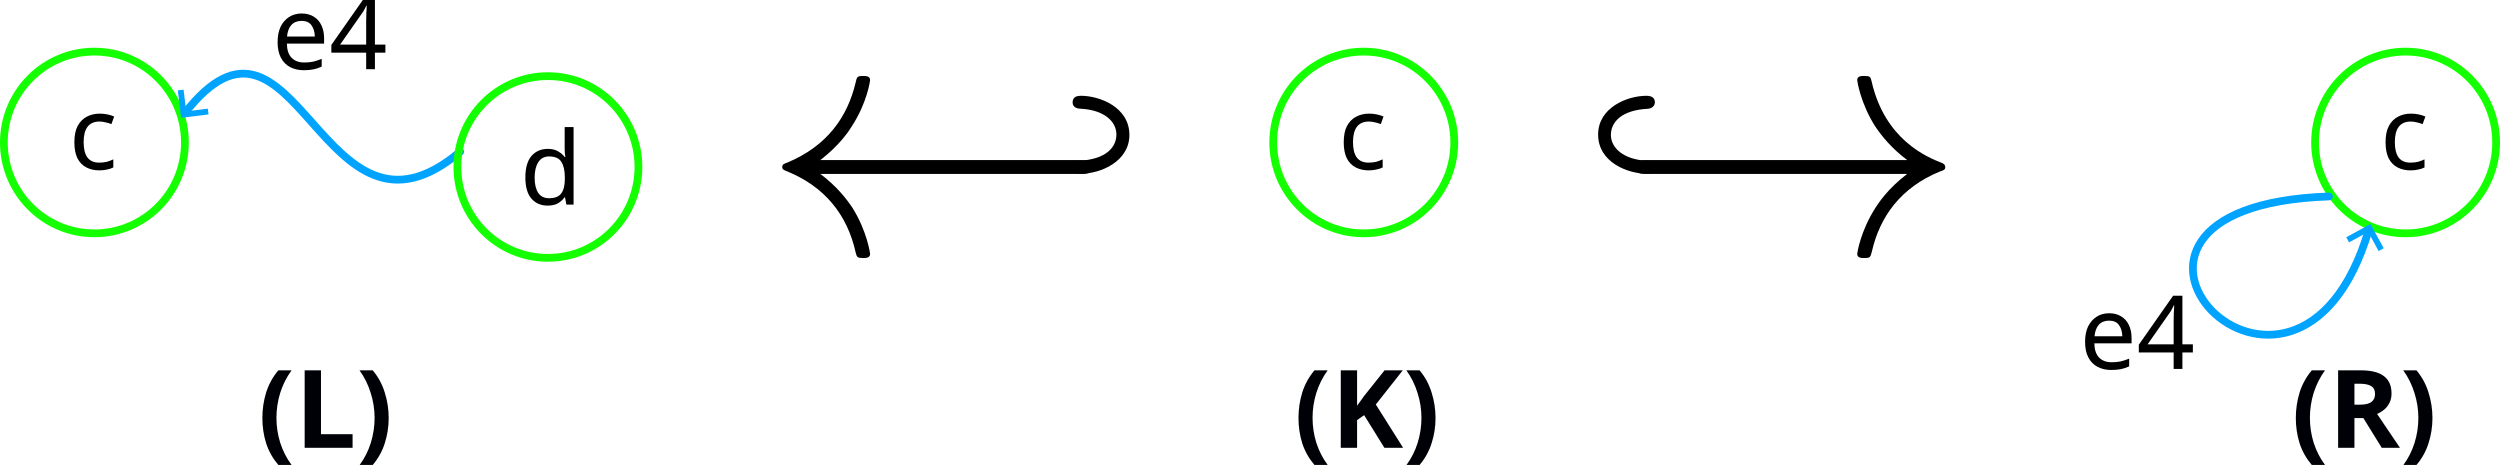
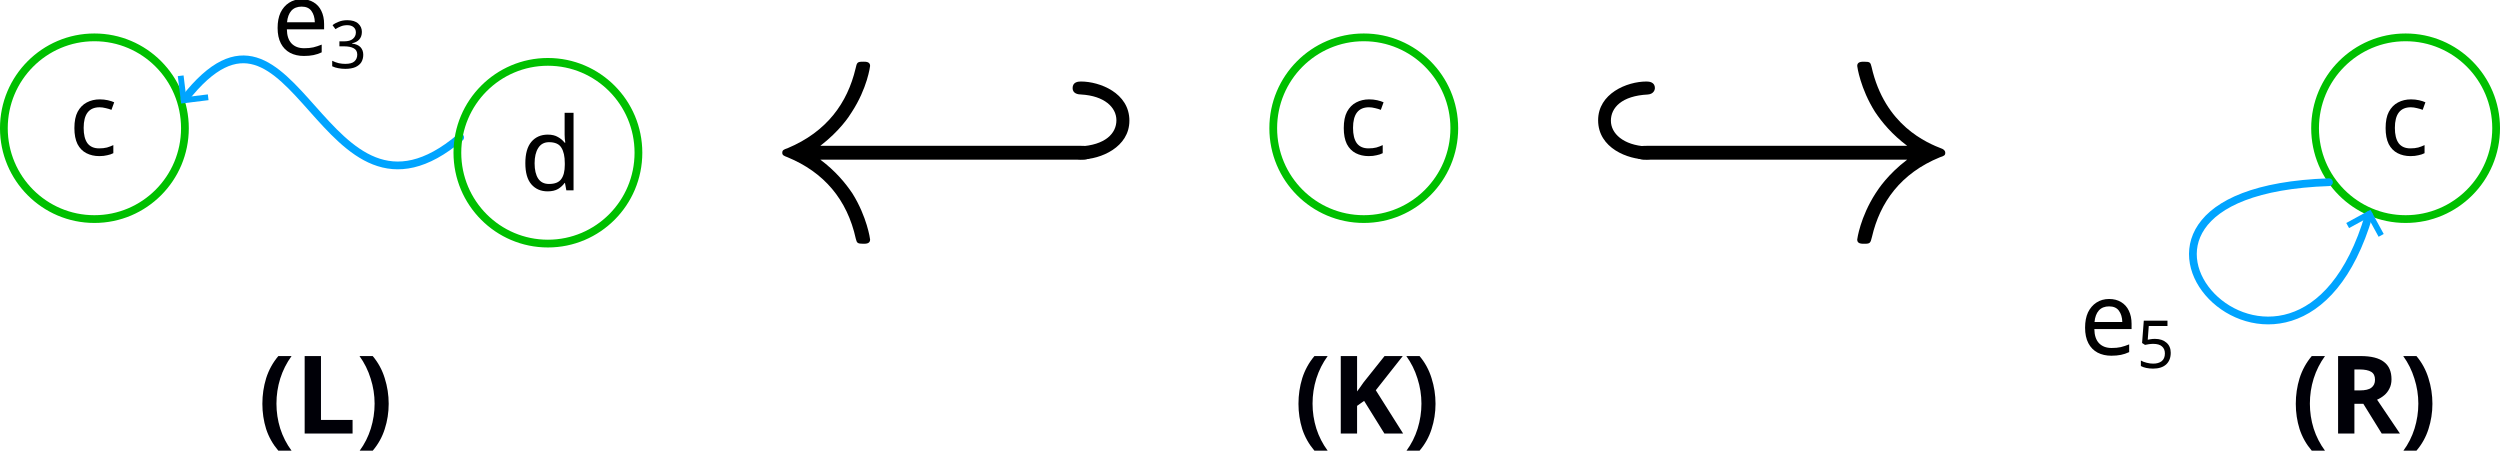
- <svg xmlns="http://www.w3.org/2000/svg" width="227.444mm" height="42.309mm" viewBox="0 0 227.444 42.309" version="1.1" id="svg1">
+ <svg xmlns="http://www.w3.org/2000/svg" width="227.444mm" height="41.011mm" viewBox="0 0 227.444 41.011" version="1.1" id="svg1">
  <defs id="defs1">
    <marker style="overflow:visible" id="ArrowWide-9" refX="0" refY="0" orient="auto-start-reverse" markerWidth="0.75" markerHeight="1" viewBox="0 0 1 1" preserveAspectRatio="xMidYMid">
      <path style="fill:none;stroke:context-stroke;stroke-width:1;stroke-linecap:butt" d="M 3,-3 0,0 3,3" transform="rotate(180,0.125,0)" id="path11-0" />
    </marker>
    <marker style="overflow:visible" id="ArrowWide-6-6" refX="0" refY="0" orient="auto-start-reverse" markerWidth="0.75" markerHeight="1" viewBox="0 0 1 1" preserveAspectRatio="xMidYMid">
      <path style="fill:none;stroke:context-stroke;stroke-width:1;stroke-linecap:butt" d="M 3,-3 0,0 3,3" transform="rotate(180,0.125,0)" id="path11-8-2" />
    </marker>
  </defs>
-   <g id="layer1" transform="translate(60.85417,-129.9104)">
-     <g id="g4" transform="matrix(0.7545696,0,0,0.7545786,-49.44147,83.26391)" style="stroke-width:1.325">
-       <path d="m 184.406,81.965 c 0,-0.69 -0.663,-0.77 -1.035,-0.77 -2.787,-0.159 -4.273,-1.566 -4.273,-3.105 0,-1.566 1.3,-2.999 4.459,-3.158 0.69,-0.053 0.849,-0.557 0.849,-0.77 0,-0.717 -0.663,-0.796 -1.008,-0.796 -2.389,0 -5.839,1.46 -5.839,4.671 0,3.371 3.609,4.724 5.839,4.724 0.345,0 1.008,-0.053 1.008,-0.796 z m 0,0" id="path42" style="fill:#000000;fill-opacity:1;stroke-width:0.468" />
-       <path d="m 214.821,82.788 c -2.335,1.778 -3.45,3.504 -3.795,4.034 -1.884,2.92 -2.229,5.574 -2.229,5.6 0,0.504 0.504,0.504 0.849,0.504 0.717,0 0.743,-0.08 0.929,-0.823 0.955,-4.141 3.45,-7.671 8.201,-9.608 0.504,-0.159 0.637,-0.239 0.637,-0.531 0,-0.319 -0.265,-0.425 -0.345,-0.478 -1.858,-0.717 -6.953,-2.813 -8.546,-9.9 -0.133,-0.504 -0.159,-0.61 -0.876,-0.61 -0.345,0 -0.849,0 -0.849,0.504 0,0.08 0.372,2.734 2.15,5.547 0.849,1.274 2.07,2.734 3.875,4.087 h -31.289 c -0.743,0 -1.513,0 -1.513,0.849 0,0.823 0.77,0.823 1.513,0.823 z m 0,0" id="path43" style="fill:#000000;fill-opacity:1;stroke-width:0.468" />
-     </g>
-     <g id="g3" transform="matrix(0.7545686,0,0,0.7545686,-9.566392,83.26473)" style="stroke-width:1.325">
-       <path d="m 62.205,82.788 c 0.77,0 1.513,0 1.513,-0.823 0,-0.849 -0.743,-0.849 -1.513,-0.849 H 30.939 c 2.309,-1.778 3.45,-3.503 3.769,-4.034 1.911,-2.92 2.229,-5.574 2.229,-5.6 0,-0.504 -0.504,-0.504 -0.823,-0.504 -0.717,0 -0.77,0.08 -0.929,0.823 -0.982,4.14 -3.45,7.617 -8.201,9.608 -0.478,0.159 -0.637,0.239 -0.637,0.557 0,0.292 0.212,0.372 0.637,0.531 4.379,1.805 7.193,5.096 8.228,9.82 0.133,0.504 0.186,0.61 0.902,0.61 0.318,0 0.823,0 0.823,-0.504 0,-0.08 -0.372,-2.734 -2.123,-5.547 -0.849,-1.274 -2.07,-2.734 -3.875,-4.087 z m 0,0" id="path44" style="fill:#000000;fill-opacity:1;stroke-width:0.468" />
-       <path d="m 68.201,78.09 c 0,-3.371 -3.61,-4.724 -5.839,-4.724 -0.345,0 -1.009,0.053 -1.009,0.796 0,0.664 0.664,0.77 1.035,0.77 2.787,0.159 4.247,1.539 4.247,3.105 0,1.566 -1.301,2.999 -4.459,3.158 -0.664,0.053 -0.823,0.557 -0.823,0.77 0,0.69 0.664,0.796 1.009,0.796 2.389,0 5.839,-1.486 5.839,-4.671 z m 0,0" id="path45" style="fill:#000000;fill-opacity:1;stroke-width:0.468" />
-     </g>
-     <g id="g8" transform="translate(-105.8333)">
-       <text xml:space="preserve" style="font-style:normal;font-variant:normal;font-weight:bold;font-stretch:normal;font-size:9.878px;font-family:'Fira Sans';-inkscape-font-specification:'Fira Sans, Bold';font-variant-ligatures:normal;font-variant-caps:normal;font-variant-numeric:normal;font-variant-east-asian:normal;fill:#000007;fill-opacity:1;stroke:none;stroke-width:1.652;stroke-linecap:round;stroke-linejoin:round;stroke-dasharray:none;stroke-dashoffset:0;stroke-opacity:1" x="253.456" y="170.649" id="text8-2">
-         <tspan id="tspan8-0" style="font-style:normal;font-variant:normal;font-weight:bold;font-stretch:normal;font-size:9.878px;font-family:'Fira Sans';-inkscape-font-specification:'Fira Sans, Bold';font-variant-ligatures:normal;font-variant-caps:normal;font-variant-numeric:normal;font-variant-east-asian:normal;fill:#000007;fill-opacity:1;stroke:none;stroke-width:1.652" x="253.456" y="170.649">(R)</tspan>
-       </text>
-       <g id="g9" transform="translate(-14.4469,70.68527)">
-         <text xml:space="preserve" style="font-style:normal;font-variant:normal;font-weight:normal;font-stretch:normal;font-size:9.26px;font-family:'Fira Sans';-inkscape-font-specification:'Fira Sans, Normal';font-variant-ligatures:normal;font-variant-caps:normal;font-variant-numeric:normal;font-variant-east-asian:normal;fill:#000000;fill-opacity:1;stroke:none;stroke-width:1.161;stroke-linecap:round;stroke-linejoin:round;stroke-opacity:1" x="276.244" y="74.55" id="text15-1" transform="scale(0.9989224,1.001079)">
-           <tspan id="tspan15-3" style="font-style:normal;font-variant:normal;font-weight:normal;font-stretch:normal;font-size:9.26px;font-family:'Fira Sans';-inkscape-font-specification:'Fira Sans, Normal';font-variant-ligatures:normal;font-variant-caps:normal;font-variant-numeric:normal;font-variant-east-asian:normal;fill:#000000;fill-opacity:1;stroke:none;stroke-width:1.161" x="276.244" y="74.55">c</tspan>
-         </text>
-         <ellipse style="fill:none;fill-opacity:1;stroke:#14ff00;stroke-width:0.706;stroke-linecap:round;stroke-linejoin:round;stroke-dasharray:none;stroke-opacity:1" id="path1-5-1" cx="278.282" cy="72.188" rx="8.236" ry="8.266" />
-         <path style="fill:none;fill-opacity:1;stroke:#00a4ff;stroke-width:0.706;stroke-linecap:round;stroke-linejoin:round;stroke-dasharray:none;stroke-opacity:1;marker-end:url(#ArrowWide-9)" d="m 271.308,77.099 c -26.6,0.904 -3.061,25.788 3.637,2.994" id="path12-1" />
-         <text xml:space="preserve" style="font-size:9.26px;font-family:'Fira Sans';-inkscape-font-specification:'Fira Sans, Normal';fill:#000000;fill-opacity:1;stroke:none;stroke-width:3.528;stroke-linecap:round;stroke-linejoin:round;stroke-opacity:1" x="248.874" y="92.693" id="text1-68-9-0" transform="scale(0.9989224,1.001079)">
-           <tspan id="tspan1-9-0-3" style="fill:#000000;fill-opacity:1;stroke:none;stroke-width:3.528" x="248.874" y="92.693">e4</tspan>
-         </text>
-       </g>
-     </g>
-     <g id="g7" transform="translate(-39.01054)">
-       <text xml:space="preserve" style="font-style:normal;font-variant:normal;font-weight:bold;font-stretch:normal;font-size:9.878px;font-family:'Fira Sans';-inkscape-font-specification:'Fira Sans, Bold';font-variant-ligatures:normal;font-variant-caps:normal;font-variant-numeric:normal;font-variant-east-asian:normal;fill:#000007;fill-opacity:1;stroke:none;stroke-width:1.652;stroke-linecap:round;stroke-linejoin:round;stroke-dasharray:none;stroke-dashoffset:0;stroke-opacity:1" x="95.897" y="170.649" id="text7-5-6">
-         <tspan id="tspan7-4-3" style="font-style:normal;font-variant:normal;font-weight:bold;font-stretch:normal;font-size:9.878px;font-family:'Fira Sans';-inkscape-font-specification:'Fira Sans, Bold';font-variant-ligatures:normal;font-variant-caps:normal;font-variant-numeric:normal;font-variant-east-asian:normal;fill:#000007;fill-opacity:1;stroke:none;stroke-width:1.652" x="95.897" y="170.649">(K)</tspan>
-       </text>
-       <g id="g2-1" transform="translate(121.5428,59.83667)">
-         <text xml:space="preserve" style="font-style:normal;font-variant:normal;font-weight:normal;font-stretch:normal;font-size:9.26px;font-family:'Fira Sans';-inkscape-font-specification:'Fira Sans, Normal';font-variant-ligatures:normal;font-variant-caps:normal;font-variant-numeric:normal;font-variant-east-asian:normal;fill:#000000;fill-opacity:1;stroke:none;stroke-width:1.161;stroke-linecap:round;stroke-linejoin:round;stroke-opacity:1" x="-21.674" y="85.387" id="text15-9-2-9" transform="scale(0.9989224,1.001079)">
-           <tspan id="tspan15-1-8-6" style="font-style:normal;font-variant:normal;font-weight:normal;font-stretch:normal;font-size:9.26px;font-family:'Fira Sans';-inkscape-font-specification:'Fira Sans, Normal';font-variant-ligatures:normal;font-variant-caps:normal;font-variant-numeric:normal;font-variant-east-asian:normal;fill:#000000;fill-opacity:1;stroke:none;stroke-width:1.161" x="-21.674" y="85.387">c</tspan>
-         </text>
-         <ellipse style="fill:none;fill-opacity:1;stroke:#14ff00;stroke-width:0.706;stroke-linecap:round;stroke-linejoin:round;stroke-dasharray:none;stroke-opacity:1" id="path1-5-4-4-9" cx="-19.315" cy="83.036" rx="8.236" ry="8.266" />
-       </g>
-     </g>
-     <g id="g10">
-       <text xml:space="preserve" style="font-style:normal;font-variant:normal;font-weight:bold;font-stretch:normal;font-size:9.878px;font-family:'Fira Sans';-inkscape-font-specification:'Fira Sans, Bold';font-variant-ligatures:normal;font-variant-caps:normal;font-variant-numeric:normal;font-variant-east-asian:normal;fill:#000007;fill-opacity:1;stroke:none;stroke-width:1.652;stroke-linecap:round;stroke-linejoin:round;stroke-dasharray:none;stroke-dashoffset:0;stroke-opacity:1" x="-37.375" y="170.649" id="text7-1">
-         <tspan id="tspan7-0" style="font-style:normal;font-variant:normal;font-weight:bold;font-stretch:normal;font-size:9.878px;font-family:'Fira Sans';-inkscape-font-specification:'Fira Sans, Bold';font-variant-ligatures:normal;font-variant-caps:normal;font-variant-numeric:normal;font-variant-east-asian:normal;fill:#000007;fill-opacity:1;stroke:none;stroke-width:1.652" x="-37.375" y="170.649">(L)</tspan>
-       </text>
-       <text xml:space="preserve" style="font-size:9.26px;font-family:'Fira Sans';-inkscape-font-specification:'Fira Sans, Normal';fill:#000000;fill-opacity:1;stroke:none;stroke-width:3.528;stroke-linecap:round;stroke-linejoin:round;stroke-opacity:1" x="-36.151" y="136.058" id="text1-68-8" transform="scale(0.9989224,1.001079)">
-         <tspan id="tspan1-9-6" style="fill:#000000;fill-opacity:1;stroke:none;stroke-width:3.528" x="-36.151" y="136.058">e4</tspan>
-       </text>
-       <g id="g2" transform="translate(-32.95106,59.83667)">
-         <text xml:space="preserve" style="font-style:normal;font-variant:normal;font-weight:normal;font-stretch:normal;font-size:9.26px;font-family:'Fira Sans';-inkscape-font-specification:'Fira Sans, Normal';font-variant-ligatures:normal;font-variant-caps:normal;font-variant-numeric:normal;font-variant-east-asian:normal;fill:#000000;fill-opacity:1;stroke:none;stroke-width:1.161;stroke-linecap:round;stroke-linejoin:round;stroke-opacity:1" x="-21.674" y="85.387" id="text15-9-2" transform="scale(0.9989224,1.001079)">
-           <tspan id="tspan15-1-8" style="font-style:normal;font-variant:normal;font-weight:normal;font-stretch:normal;font-size:9.26px;font-family:'Fira Sans';-inkscape-font-specification:'Fira Sans, Normal';font-variant-ligatures:normal;font-variant-caps:normal;font-variant-numeric:normal;font-variant-east-asian:normal;fill:#000000;fill-opacity:1;stroke:none;stroke-width:1.161" x="-21.674" y="85.387">c</tspan>
-         </text>
-         <ellipse style="fill:none;fill-opacity:1;stroke:#14ff00;stroke-width:0.706;stroke-linecap:round;stroke-linejoin:round;stroke-dasharray:none;stroke-opacity:1" id="path1-5-4-4" cx="-19.315" cy="83.036" rx="8.236" ry="8.266" />
-       </g>
-       <path style="fill:none;fill-opacity:1;stroke:#00a4ff;stroke-width:0.706;stroke-linecap:round;stroke-linejoin:round;stroke-dasharray:none;stroke-opacity:1;marker-end:url(#ArrowWide-6-6)" d="m -18.989,143.709 c -12.644,10.689 -14.878,-16.519 -25.073,-3.482" id="path6-8-7" />
-       <g id="g5" transform="translate(21.79977,106.7398)">
-         <ellipse style="fill:none;fill-opacity:1;stroke:#14ff00;stroke-width:0.706;stroke-linecap:round;stroke-linejoin:round;stroke-dasharray:none;stroke-opacity:1" id="path1-0-9-2" cx="-32.806" cy="38.363" rx="8.236" ry="8.266" />
-         <text xml:space="preserve" style="font-style:normal;font-variant:normal;font-weight:normal;font-stretch:normal;font-size:9.26px;font-family:'Fira Sans';-inkscape-font-specification:'Fira Sans, Normal';font-variant-ligatures:normal;font-variant-caps:normal;font-variant-numeric:normal;font-variant-east-asian:normal;fill:#000000;fill-opacity:1;stroke:none;stroke-width:1.161;stroke-linecap:round;stroke-linejoin:round;stroke-opacity:1" x="-35.411" y="41.739" id="text16-0-4" transform="scale(0.9989224,1.001079)">
-           <tspan id="tspan16-6-06" style="font-style:normal;font-variant:normal;font-weight:normal;font-stretch:normal;font-size:9.26px;font-family:'Fira Sans';-inkscape-font-specification:'Fira Sans, Normal';font-variant-ligatures:normal;font-variant-caps:normal;font-variant-numeric:normal;font-variant-east-asian:normal;fill:#000000;fill-opacity:1;stroke:none;stroke-width:1.161" x="-35.411" y="41.739">d</tspan>
-         </text>
-       </g>
-     </g>
+   <g id="layer1" transform="translate(60.85417,-131.2082)">
+     <path d="m 89.706,145.113 c 0,-0.521 -0.501,-0.581 -0.781,-0.581 -2.103,-0.12 -3.224,-1.182 -3.224,-2.343 0,-1.182 0.981,-2.263 3.364,-2.383 0.521,-0.04 0.641,-0.421 0.641,-0.581 0,-0.541 -0.501,-0.601 -0.761,-0.601 -1.802,0 -4.406,1.102 -4.406,3.525 0,2.544 2.723,3.565 4.406,3.565 0.26,0 0.761,-0.04 0.761,-0.601 z m 0,0" id="path42" style="fill:#000000;fill-opacity:1;stroke-width:0.353" />
+     <path d="m 112.656,145.734 c -1.762,1.342 -2.603,2.644 -2.864,3.044 -1.422,2.203 -1.682,4.206 -1.682,4.226 0,0.381 0.38,0.381 0.641,0.381 0.541,0 0.561,-0.06 0.701,-0.621 0.721,-3.124 2.603,-5.788 6.188,-7.25 0.38,-0.12 0.481,-0.18 0.481,-0.401 0,-0.24 -0.2,-0.32 -0.26,-0.36 -1.402,-0.541 -5.247,-2.123 -6.448,-7.47 -0.1,-0.381 -0.12,-0.461 -0.661,-0.461 -0.26,0 -0.641,0 -0.641,0.381 0,0.06 0.28,2.063 1.622,4.186 0.641,0.961 1.562,2.063 2.924,3.084 H 89.046 c -0.561,0 -1.141,0 -1.141,0.641 0,0.621 0.581,0.621 1.141,0.621 z m 0,0" id="path43" style="fill:#000000;fill-opacity:1;stroke-width:0.353" />
+     <path d="m 37.372,145.734 c 0.581,0 1.142,0 1.142,-0.621 0,-0.641 -0.561,-0.641 -1.142,-0.641 H 13.78 c 1.742,-1.342 2.604,-2.644 2.844,-3.044 1.442,-2.203 1.682,-4.206 1.682,-4.226 0,-0.381 -0.381,-0.381 -0.621,-0.381 -0.541,0 -0.581,0.06 -0.701,0.621 -0.741,3.124 -2.604,5.748 -6.188,7.25 -0.36,0.12 -0.481,0.18 -0.481,0.421 0,0.22 0.16,0.28 0.481,0.401 3.304,1.362 5.427,3.845 6.208,7.41 0.1,0.381 0.14,0.461 0.681,0.461 0.24,0 0.621,0 0.621,-0.381 0,-0.06 -0.28,-2.063 -1.602,-4.186 -0.641,-0.961 -1.562,-2.063 -2.924,-3.084 z m 0,0" id="path44" style="fill:#000000;fill-opacity:1;stroke-width:0.353" />
+     <path d="m 41.896,142.189 c 0,-2.543 -2.724,-3.565 -4.406,-3.565 -0.26,0 -0.761,0.04 -0.761,0.601 0,0.501 0.501,0.581 0.781,0.581 2.103,0.12 3.204,1.162 3.204,2.343 0,1.182 -0.981,2.263 -3.365,2.383 -0.501,0.04 -0.621,0.421 -0.621,0.581 0,0.521 0.501,0.601 0.761,0.601 1.802,0 4.406,-1.122 4.406,-3.525 z m 0,0" id="path45" style="fill:#000000;fill-opacity:1;stroke-width:0.353" />
+     <text xml:space="preserve" style="font-style:normal;font-variant:normal;font-weight:bold;font-stretch:normal;font-size:9.878px;font-family:'Fira Sans';-inkscape-font-specification:'Fira Sans, Bold';font-variant-ligatures:normal;font-variant-caps:normal;font-variant-numeric:normal;font-variant-east-asian:normal;fill:#000007;fill-opacity:1;stroke:none;stroke-width:1.652;stroke-linecap:round;stroke-linejoin:round;stroke-dasharray:none;stroke-dashoffset:0;stroke-opacity:1" x="147.622" y="170.649" id="text8-2">
+       <tspan id="tspan8-0" style="font-style:normal;font-variant:normal;font-weight:bold;font-stretch:normal;font-size:9.878px;font-family:'Fira Sans';-inkscape-font-specification:'Fira Sans, Bold';font-variant-ligatures:normal;font-variant-caps:normal;font-variant-numeric:normal;font-variant-east-asian:normal;fill:#000007;fill-opacity:1;stroke:none;stroke-width:1.652" x="147.622" y="170.649">(R)</tspan>
+     </text>
+     <text xml:space="preserve" style="font-style:normal;font-variant:normal;font-weight:normal;font-stretch:normal;font-size:9.26px;font-family:'Fira Sans';-inkscape-font-specification:'Fira Sans, Normal';font-variant-ligatures:normal;font-variant-caps:normal;font-variant-numeric:normal;font-variant-east-asian:normal;fill:#000000;fill-opacity:1;stroke:none;stroke-width:1.161;stroke-linecap:round;stroke-linejoin:round;stroke-opacity:1" x="155.834" y="145.159" id="text15-1" transform="scale(0.9989224,1.001079)">
+       <tspan id="tspan15-3" style="font-style:normal;font-variant:normal;font-weight:normal;font-stretch:normal;font-size:9.26px;font-family:'Fira Sans';-inkscape-font-specification:'Fira Sans, Normal';font-variant-ligatures:normal;font-variant-caps:normal;font-variant-numeric:normal;font-variant-east-asian:normal;fill:#000000;fill-opacity:1;stroke:none;stroke-width:1.161" x="155.834" y="145.159">c</tspan>
+     </text>
+     <ellipse style="fill:none;fill-opacity:1;stroke:#00c000;stroke-width:0.706;stroke-linecap:round;stroke-linejoin:round;stroke-dasharray:none;stroke-opacity:1" id="path1-5-1" cx="158.002" cy="142.873" rx="8.236" ry="8.266" />
+     <path style="fill:none;fill-opacity:1;stroke:#00a4ff;stroke-width:0.706;stroke-linecap:round;stroke-linejoin:round;stroke-dasharray:none;stroke-opacity:1;marker-end:url(#ArrowWide-9)" d="m 151.028,147.784 c -26.6,0.904 -3.061,25.788 3.637,2.994" id="path12-1" />
+     <text xml:space="preserve" style="font-size:9.26px;font-family:'Fira Sans';-inkscape-font-specification:'Fira Sans, Normal';fill:#000000;fill-opacity:1;stroke:none;stroke-width:3.528;stroke-linecap:round;stroke-linejoin:round;stroke-opacity:1" x="128.464" y="163.302" id="text1-68-9-0" transform="scale(0.9989224,1.001079)">
+       <tspan id="tspan1-9-0-3" style="fill:#000000;fill-opacity:1;stroke:none;stroke-width:3.528" x="128.464" y="163.302">e<tspan style="font-size:65%;baseline-shift:sub" id="tspan2">5</tspan>
+       </tspan>
+     </text>
+     <text xml:space="preserve" style="font-style:normal;font-variant:normal;font-weight:bold;font-stretch:normal;font-size:9.878px;font-family:'Fira Sans';-inkscape-font-specification:'Fira Sans, Bold';font-variant-ligatures:normal;font-variant-caps:normal;font-variant-numeric:normal;font-variant-east-asian:normal;fill:#000007;fill-opacity:1;stroke:none;stroke-width:1.652;stroke-linecap:round;stroke-linejoin:round;stroke-dasharray:none;stroke-dashoffset:0;stroke-opacity:1" x="56.886" y="170.649" id="text7-5-6">
+       <tspan id="tspan7-4-3" style="font-style:normal;font-variant:normal;font-weight:bold;font-stretch:normal;font-size:9.878px;font-family:'Fira Sans';-inkscape-font-specification:'Fira Sans, Bold';font-variant-ligatures:normal;font-variant-caps:normal;font-variant-numeric:normal;font-variant-east-asian:normal;fill:#000007;fill-opacity:1;stroke:none;stroke-width:1.652" x="56.886" y="170.649">(K)</tspan>
+     </text>
+     <text xml:space="preserve" style="font-style:normal;font-variant:normal;font-weight:normal;font-stretch:normal;font-size:9.26px;font-family:'Fira Sans';-inkscape-font-specification:'Fira Sans, Normal';font-variant-ligatures:normal;font-variant-caps:normal;font-variant-numeric:normal;font-variant-east-asian:normal;fill:#000000;fill-opacity:1;stroke:none;stroke-width:1.161;stroke-linecap:round;stroke-linejoin:round;stroke-opacity:1" x="60.948" y="145.159" id="text15-9-2-9" transform="scale(0.9989224,1.001079)">
+       <tspan id="tspan15-1-8-6" style="font-style:normal;font-variant:normal;font-weight:normal;font-stretch:normal;font-size:9.26px;font-family:'Fira Sans';-inkscape-font-specification:'Fira Sans, Normal';font-variant-ligatures:normal;font-variant-caps:normal;font-variant-numeric:normal;font-variant-east-asian:normal;fill:#000000;fill-opacity:1;stroke:none;stroke-width:1.161" x="60.948" y="145.159">c</tspan>
+     </text>
+     <ellipse style="fill:none;fill-opacity:1;stroke:#00c000;stroke-width:0.706;stroke-linecap:round;stroke-linejoin:round;stroke-dasharray:none;stroke-opacity:1" id="path1-5-4-4-9" cx="63.218" cy="142.873" rx="8.236" ry="8.266" />
+     <text xml:space="preserve" style="font-style:normal;font-variant:normal;font-weight:bold;font-stretch:normal;font-size:9.878px;font-family:'Fira Sans';-inkscape-font-specification:'Fira Sans, Bold';font-variant-ligatures:normal;font-variant-caps:normal;font-variant-numeric:normal;font-variant-east-asian:normal;fill:#000007;fill-opacity:1;stroke:none;stroke-width:1.652;stroke-linecap:round;stroke-linejoin:round;stroke-dasharray:none;stroke-dashoffset:0;stroke-opacity:1" x="-37.375" y="170.649" id="text7-1">
+       <tspan id="tspan7-0" style="font-style:normal;font-variant:normal;font-weight:bold;font-stretch:normal;font-size:9.878px;font-family:'Fira Sans';-inkscape-font-specification:'Fira Sans, Bold';font-variant-ligatures:normal;font-variant-caps:normal;font-variant-numeric:normal;font-variant-east-asian:normal;fill:#000007;fill-opacity:1;stroke:none;stroke-width:1.652" x="-37.375" y="170.649">(L)</tspan>
+     </text>
+     <text xml:space="preserve" style="font-size:9.26px;font-family:'Fira Sans';-inkscape-font-specification:'Fira Sans, Normal';fill:#000000;fill-opacity:1;stroke:none;stroke-width:3.528;stroke-linecap:round;stroke-linejoin:round;stroke-opacity:1" x="-36.151" y="136.058" id="text1-68-8" transform="scale(0.9989224,1.001079)">
+       <tspan id="tspan1-9-6" style="fill:#000000;fill-opacity:1;stroke:none;stroke-width:3.528" x="-36.151" y="136.058">e<tspan style="font-size:65%;baseline-shift:sub" id="tspan1">3</tspan>
+       </tspan>
+     </text>
+     <text xml:space="preserve" style="font-style:normal;font-variant:normal;font-weight:normal;font-stretch:normal;font-size:9.26px;font-family:'Fira Sans';-inkscape-font-specification:'Fira Sans, Normal';font-variant-ligatures:normal;font-variant-caps:normal;font-variant-numeric:normal;font-variant-east-asian:normal;fill:#000000;fill-opacity:1;stroke:none;stroke-width:1.161;stroke-linecap:round;stroke-linejoin:round;stroke-opacity:1" x="-54.66" y="145.159" id="text15-9-2" transform="scale(0.9989224,1.001079)">
+       <tspan id="tspan15-1-8" style="font-style:normal;font-variant:normal;font-weight:normal;font-stretch:normal;font-size:9.26px;font-family:'Fira Sans';-inkscape-font-specification:'Fira Sans, Normal';font-variant-ligatures:normal;font-variant-caps:normal;font-variant-numeric:normal;font-variant-east-asian:normal;fill:#000000;fill-opacity:1;stroke:none;stroke-width:1.161" x="-54.66" y="145.159">c</tspan>
+     </text>
+     <ellipse style="fill:none;fill-opacity:1;stroke:#00c000;stroke-width:0.706;stroke-linecap:round;stroke-linejoin:round;stroke-dasharray:none;stroke-opacity:1" id="path1-5-4-4" cx="-52.266" cy="142.873" rx="8.236" ry="8.266" />
+     <path style="fill:none;fill-opacity:1;stroke:#00a4ff;stroke-width:0.706;stroke-linecap:round;stroke-linejoin:round;stroke-dasharray:none;stroke-opacity:1;marker-end:url(#ArrowWide-6-6)" d="m -18.989,143.709 c -12.644,10.689 -14.878,-16.519 -25.073,-3.482" id="path6-8-7" />
+     <ellipse style="fill:none;fill-opacity:1;stroke:#00c000;stroke-width:0.706;stroke-linecap:round;stroke-linejoin:round;stroke-dasharray:none;stroke-opacity:1" id="path1-0-9-2" cx="-11.007" cy="145.103" rx="8.236" ry="8.266" />
+     <text xml:space="preserve" style="font-style:normal;font-variant:normal;font-weight:normal;font-stretch:normal;font-size:9.26px;font-family:'Fira Sans';-inkscape-font-specification:'Fira Sans, Normal';font-variant-ligatures:normal;font-variant-caps:normal;font-variant-numeric:normal;font-variant-east-asian:normal;fill:#000000;fill-opacity:1;stroke:none;stroke-width:1.161;stroke-linecap:round;stroke-linejoin:round;stroke-opacity:1" x="-13.588" y="148.364" id="text16-0-4" transform="scale(0.9989224,1.001079)">
+       <tspan id="tspan16-6-06" style="font-style:normal;font-variant:normal;font-weight:normal;font-stretch:normal;font-size:9.26px;font-family:'Fira Sans';-inkscape-font-specification:'Fira Sans, Normal';font-variant-ligatures:normal;font-variant-caps:normal;font-variant-numeric:normal;font-variant-east-asian:normal;fill:#000000;fill-opacity:1;stroke:none;stroke-width:1.161" x="-13.588" y="148.364">d</tspan>
+     </text>
  </g>
</svg>
